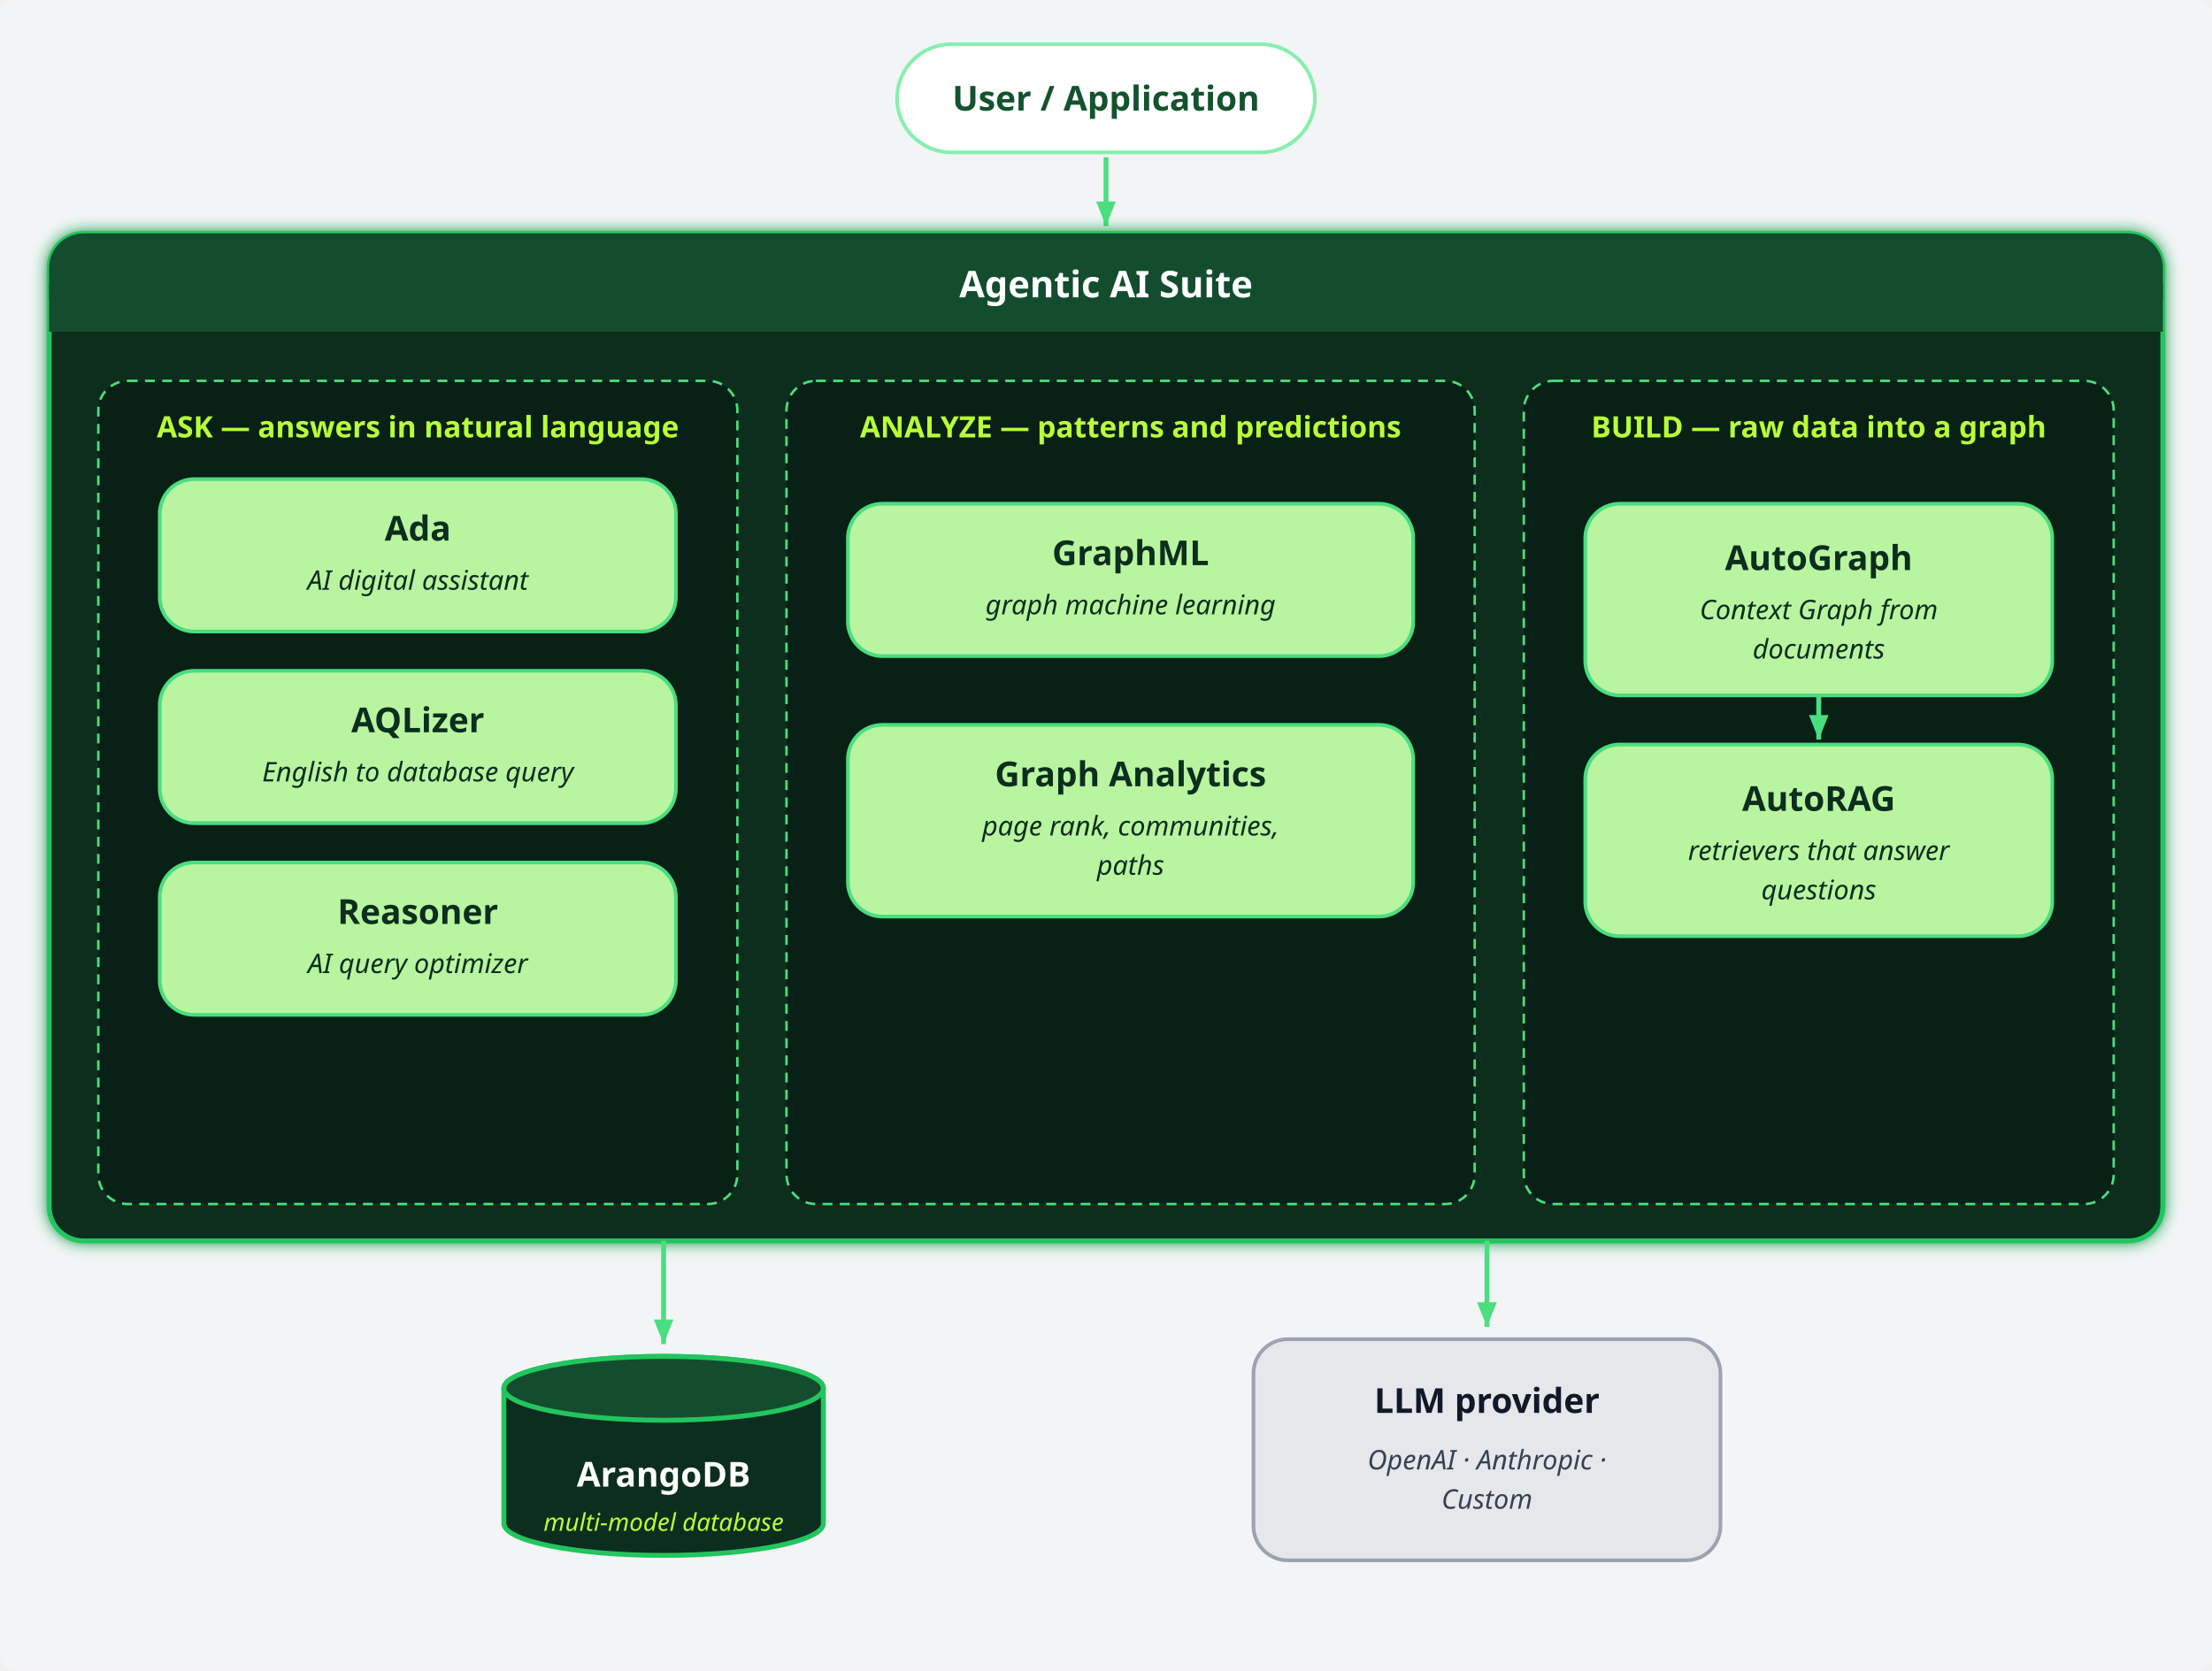
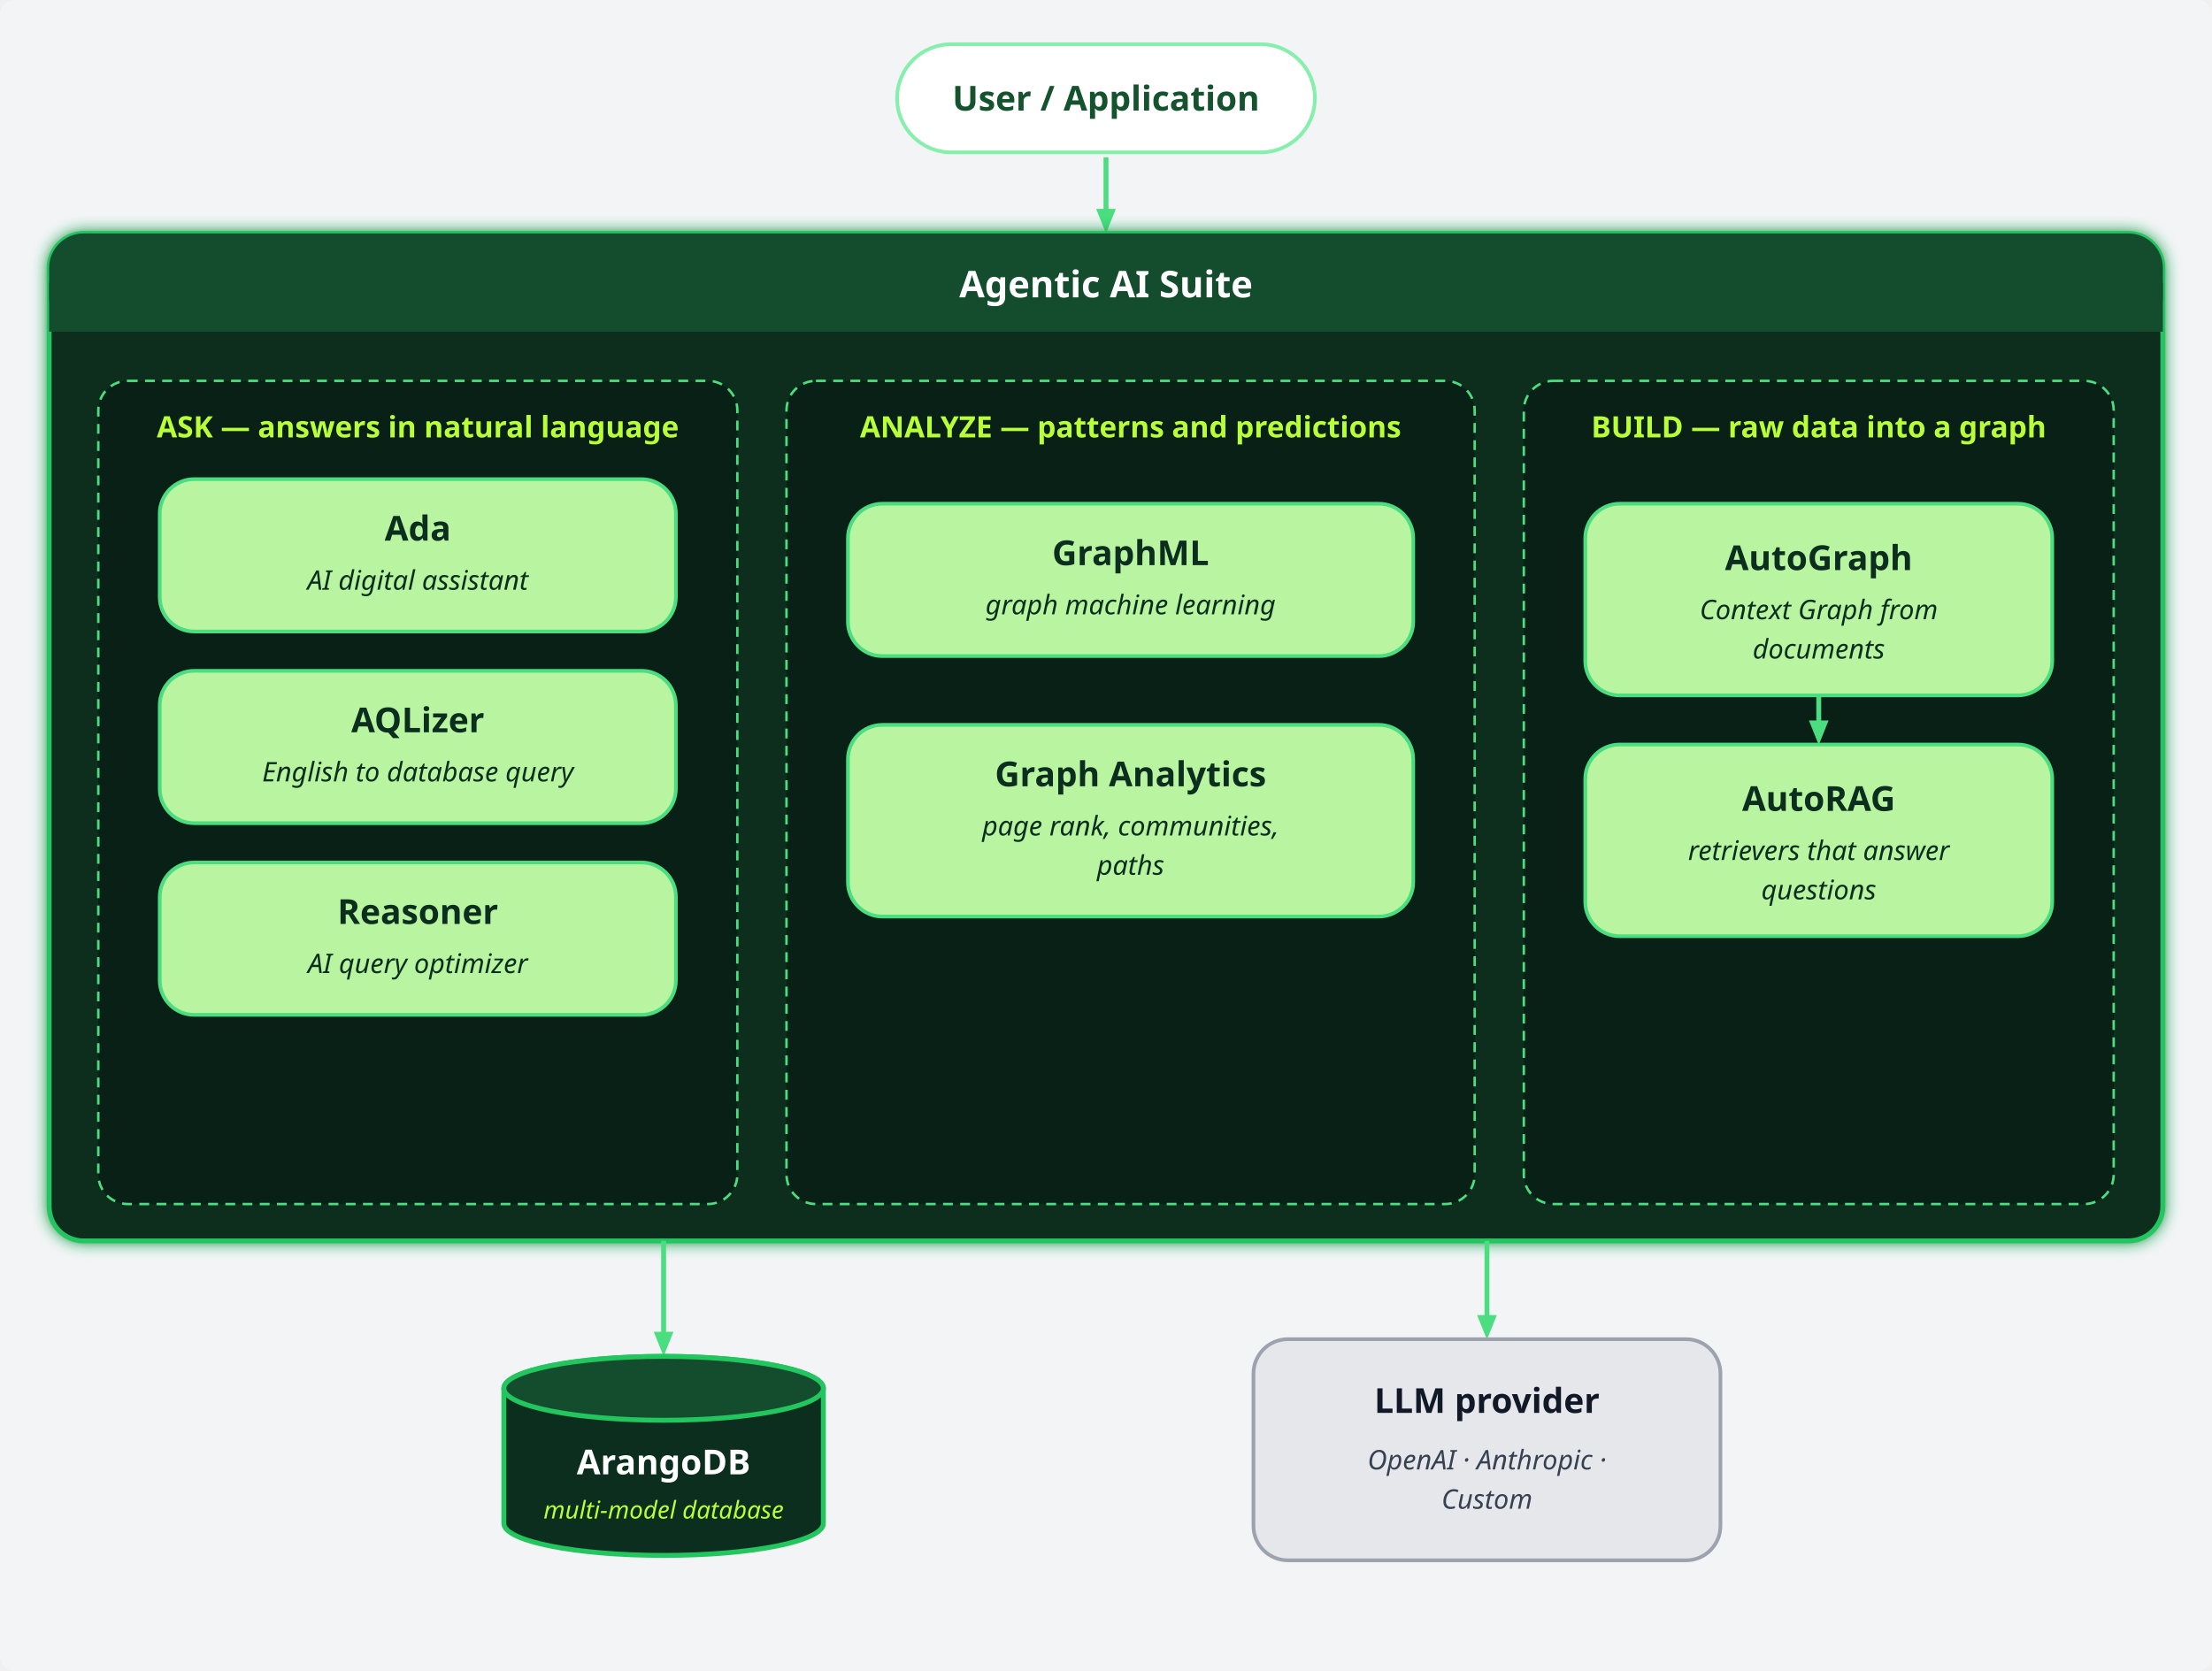
- <svg xmlns="http://www.w3.org/2000/svg" viewBox="0 0 900 680" style="display:block;width:100%;max-width:900px;margin:0 auto">
+ <svg xmlns="http://www.w3.org/2000/svg" viewBox="0 0 900 680" width="900" height="680">
  <style>
    .aai .pill-aai { fill: #b9f5a0; stroke: #4ade80; stroke-width: 1.5; }
    .aai .pill-ps  { fill: #ffffff; stroke: #86efac; stroke-width: 1.5; }
    .aai .pill-db  { fill: #e5e7eb; stroke: #9ca3af; stroke-width: 1.5; }
    .aai .card:hover .pill-aai { fill: #ffffff; stroke: #22c55e; }
    .aai .card:hover .pill-ps  { fill: #dcfce7; stroke: #22c55e; }
    .aai .card:hover .pill-db  { fill: #b9ff38; stroke: #22c55e; }
  </style>
  <defs>
    <filter id="aai-glow" x="-20%" y="-20%" width="140%" height="140%">
      <feGaussianBlur stdDeviation="3" result="blur" />
      <feMerge>
        <feMergeNode in="blur" />
        <feMergeNode in="SourceGraphic" />
      </feMerge>
    </filter>
-     <marker id="aai-arrow" markerWidth="10" markerHeight="8" refX="10" refY="4" orient="auto" markerUnits="userSpaceOnUse">
+     <marker id="aai-arrow" markerWidth="10" markerHeight="8" refX="2" refY="4" orient="auto" markerUnits="userSpaceOnUse">
      <polygon points="0 0,10 4,0 8" fill="#4ade80" />
    </marker>
  </defs>
  <g class="aai">
    <rect width="900" height="680" fill="#f3f4f6" rx="6" />
    <g class="card">
      <rect x="365" y="18" width="170" height="44" rx="22" class="pill-ps" />
      <text x="450" y="45" text-anchor="middle" font-family="sans-serif" font-size="14" font-weight="bold" fill="#14532d">User / Application</text>
    </g>
-     <path d="M 450 64 L 450 92" stroke="#4ade80" stroke-width="2" fill="none" marker-end="url(#aai-arrow)" />
+     <path d="M 450 64 L 450 87" stroke="#4ade80" stroke-width="2" fill="none" marker-end="url(#aai-arrow)" />
    <rect x="20" y="95" width="860" height="410" rx="14" fill="#0b2e1e" stroke="#22c55e" stroke-width="2" filter="url(#aai-glow)" />
    <rect x="20" y="95" width="860" height="40" rx="14" fill="#134d2e" />
    <rect x="20" y="115" width="860" height="20" fill="#134d2e" />
    <text x="450" y="121" text-anchor="middle" font-family="sans-serif" font-size="15" font-weight="bold" fill="#ffffff">Agentic AI Suite</text>
    <rect x="40" y="155" width="260" height="335" rx="12" fill="#082016" stroke="#4ade80" stroke-width="1" stroke-dasharray="4 3" />
    <text x="170" y="178" text-anchor="middle" font-family="sans-serif" font-size="12" font-weight="bold" fill="#b9ff38">ASK — answers in natural language</text>
    <g class="card">
      <rect x="65" y="195" width="210" height="62" rx="14" class="pill-aai" />
      <text x="170" y="220" text-anchor="middle" font-family="sans-serif" font-size="14" font-weight="bold" fill="#0b2e1e">Ada</text>
      <text x="170" y="240" text-anchor="middle" font-family="sans-serif" font-size="11" font-style="italic" fill="#0b2e1e">AI digital assistant</text>
    </g>
    <g class="card">
      <rect x="65" y="273" width="210" height="62" rx="14" class="pill-aai" />
      <text x="170" y="298" text-anchor="middle" font-family="sans-serif" font-size="14" font-weight="bold" fill="#0b2e1e">AQLizer</text>
      <text x="170" y="318" text-anchor="middle" font-family="sans-serif" font-size="11" font-style="italic" fill="#0b2e1e">English to database query</text>
    </g>
    <g class="card">
      <rect x="65" y="351" width="210" height="62" rx="14" class="pill-aai" />
      <text x="170" y="376" text-anchor="middle" font-family="sans-serif" font-size="14" font-weight="bold" fill="#0b2e1e">Reasoner</text>
      <text x="170" y="396" text-anchor="middle" font-family="sans-serif" font-size="11" font-style="italic" fill="#0b2e1e">AI query optimizer</text>
    </g>
    <rect x="320" y="155" width="280" height="335" rx="12" fill="#082016" stroke="#4ade80" stroke-width="1" stroke-dasharray="4 3" />
    <text x="460" y="178" text-anchor="middle" font-family="sans-serif" font-size="12" font-weight="bold" fill="#b9ff38">ANALYZE — patterns and predictions</text>
    <g class="card">
      <rect x="345" y="205" width="230" height="62" rx="14" class="pill-aai" />
      <text x="460" y="230" text-anchor="middle" font-family="sans-serif" font-size="14" font-weight="bold" fill="#0b2e1e">GraphML</text>
      <text x="460" y="250" text-anchor="middle" font-family="sans-serif" font-size="11" font-style="italic" fill="#0b2e1e">graph machine learning</text>
    </g>
    <g class="card">
      <rect x="345" y="295" width="230" height="78" rx="14" class="pill-aai" />
      <text x="460" y="320" text-anchor="middle" font-family="sans-serif" font-size="14" font-weight="bold" fill="#0b2e1e">Graph Analytics</text>
      <text x="460" y="340" text-anchor="middle" font-family="sans-serif" font-size="11" font-style="italic" fill="#0b2e1e">page rank, communities,</text>
      <text x="460" y="356" text-anchor="middle" font-family="sans-serif" font-size="11" font-style="italic" fill="#0b2e1e">paths</text>
    </g>
    <rect x="620" y="155" width="240" height="335" rx="12" fill="#082016" stroke="#4ade80" stroke-width="1" stroke-dasharray="4 3" />
    <text x="740" y="178" text-anchor="middle" font-family="sans-serif" font-size="12" font-weight="bold" fill="#b9ff38">BUILD — raw data into a graph</text>
    <g class="card">
      <rect x="645" y="205" width="190" height="78" rx="14" class="pill-aai" />
      <text x="740" y="232" text-anchor="middle" font-family="sans-serif" font-size="14" font-weight="bold" fill="#0b2e1e">AutoGraph</text>
      <text x="740" y="252" text-anchor="middle" font-family="sans-serif" font-size="11" font-style="italic" fill="#0b2e1e">Context Graph from</text>
      <text x="740" y="268" text-anchor="middle" font-family="sans-serif" font-size="11" font-style="italic" fill="#0b2e1e">documents</text>
    </g>
-     <path d="M 740 283 L 740 301" stroke="#4ade80" stroke-width="2" fill="none" marker-end="url(#aai-arrow)" />
+     <path d="M 740 283 L 740 295.2" stroke="#4ade80" stroke-width="2" fill="none" marker-end="url(#aai-arrow)" />
    <g class="card">
      <rect x="645" y="303" width="190" height="78" rx="14" class="pill-aai" />
      <text x="740" y="330" text-anchor="middle" font-family="sans-serif" font-size="14" font-weight="bold" fill="#0b2e1e">AutoRAG</text>
      <text x="740" y="350" text-anchor="middle" font-family="sans-serif" font-size="11" font-style="italic" fill="#0b2e1e">retrievers that answer</text>
      <text x="740" y="366" text-anchor="middle" font-family="sans-serif" font-size="11" font-style="italic" fill="#0b2e1e">questions</text>
    </g>
-     <path d="M 270 505 L 270 547" stroke="#4ade80" stroke-width="2" fill="none" marker-end="url(#aai-arrow)" />
-     <path d="M 605 505 L 605 540" stroke="#4ade80" stroke-width="2" fill="none" marker-end="url(#aai-arrow)" />
+     <path d="M 270 505 L 270 544" stroke="#4ade80" stroke-width="2" fill="none" marker-end="url(#aai-arrow)" />
+     <path d="M 605 505 L 605 537.2" stroke="#4ade80" stroke-width="2" fill="none" marker-end="url(#aai-arrow)" />
    <g class="card">
      <ellipse cx="270" cy="565" rx="65" ry="13" fill="#0b2e1e" stroke="#22c55e" stroke-width="2" />
      <path d="M 205 565 L 205 620 A 65 13 0 0 0 335 620 L 335 565" fill="#0b2e1e" stroke="#22c55e" stroke-width="2" />
      <ellipse cx="270" cy="565" rx="65" ry="13" fill="#134d2e" stroke="#22c55e" stroke-width="2" />
-       <text x="270" y="605" text-anchor="middle" font-family="sans-serif" font-size="14" font-weight="bold" fill="#ffffff">ArangoDB</text>
-       <text x="270" y="623" text-anchor="middle" font-family="sans-serif" font-size="10" font-style="italic" fill="#b9ff38">multi-model database</text>
+       <text x="270" y="600" text-anchor="middle" font-family="sans-serif" font-size="14" font-weight="bold" fill="#ffffff">ArangoDB</text>
+       <text x="270" y="618" text-anchor="middle" font-family="sans-serif" font-size="10" font-style="italic" fill="#b9ff38">multi-model database</text>
    </g>
    <g class="card">
      <rect x="510" y="545" width="190" height="90" rx="14" class="pill-db" />
      <text x="605" y="575" text-anchor="middle" font-family="sans-serif" font-size="14" font-weight="bold" fill="#111827">LLM provider</text>
      <text x="605" y="598" text-anchor="middle" font-family="sans-serif" font-size="11" font-style="italic" fill="#374151">OpenAI · Anthropic ·</text>
      <text x="605" y="614" text-anchor="middle" font-family="sans-serif" font-size="11" font-style="italic" fill="#374151">Custom</text>
    </g>
  </g>
</svg>
